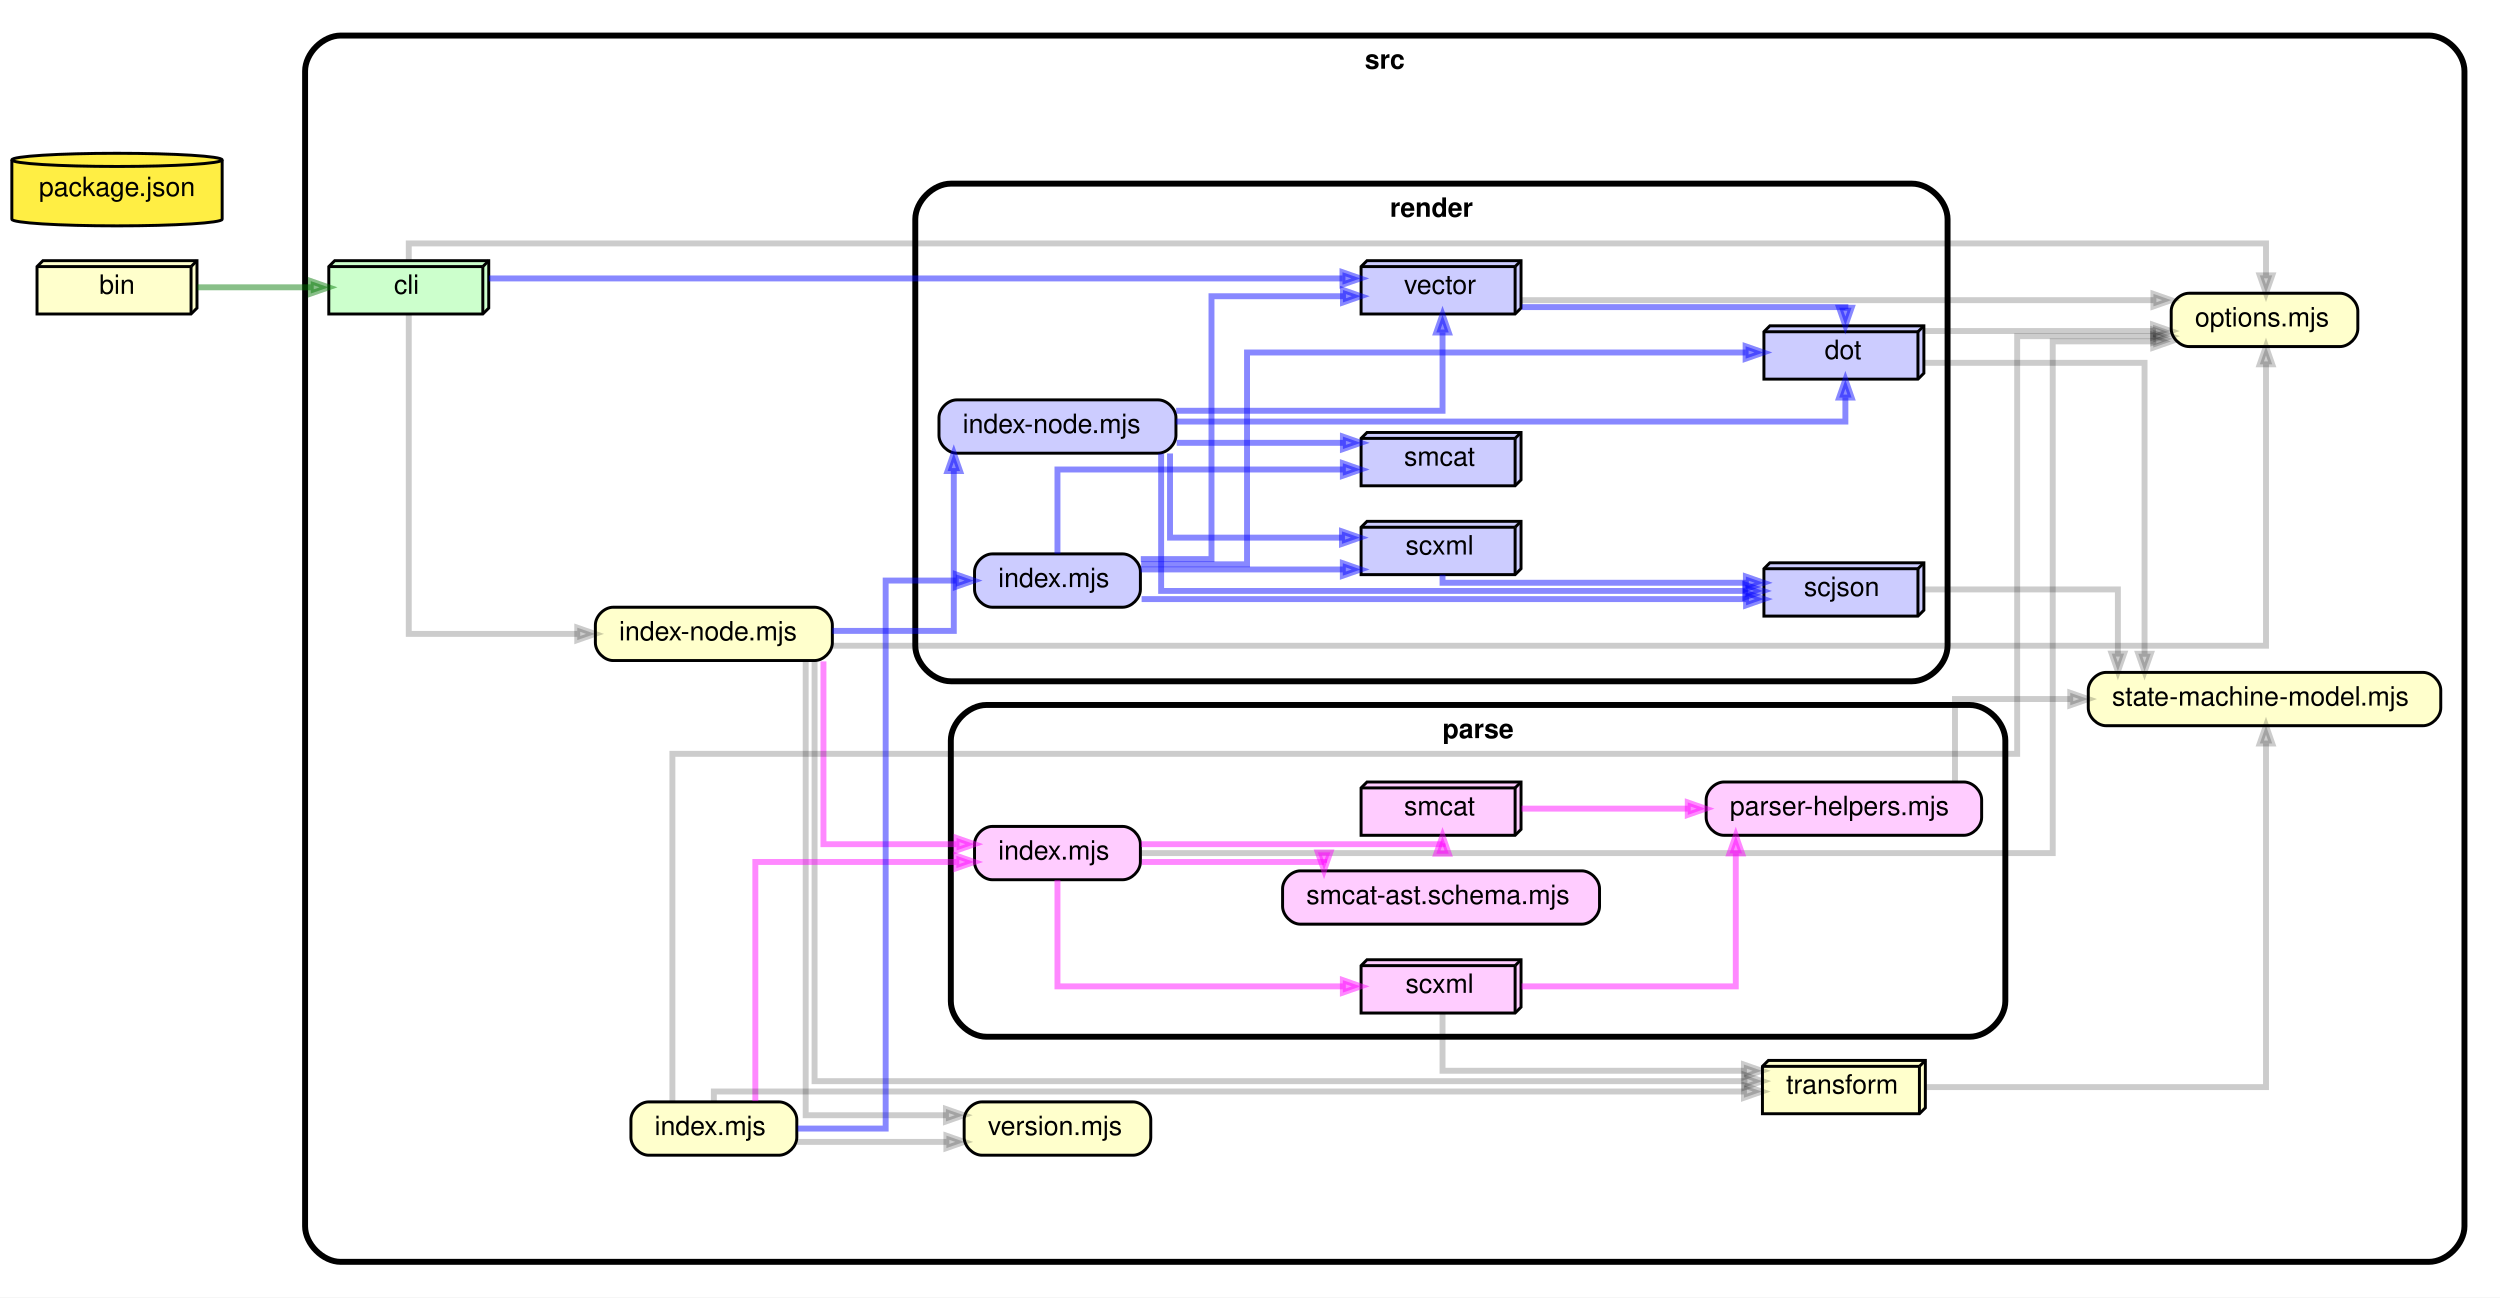
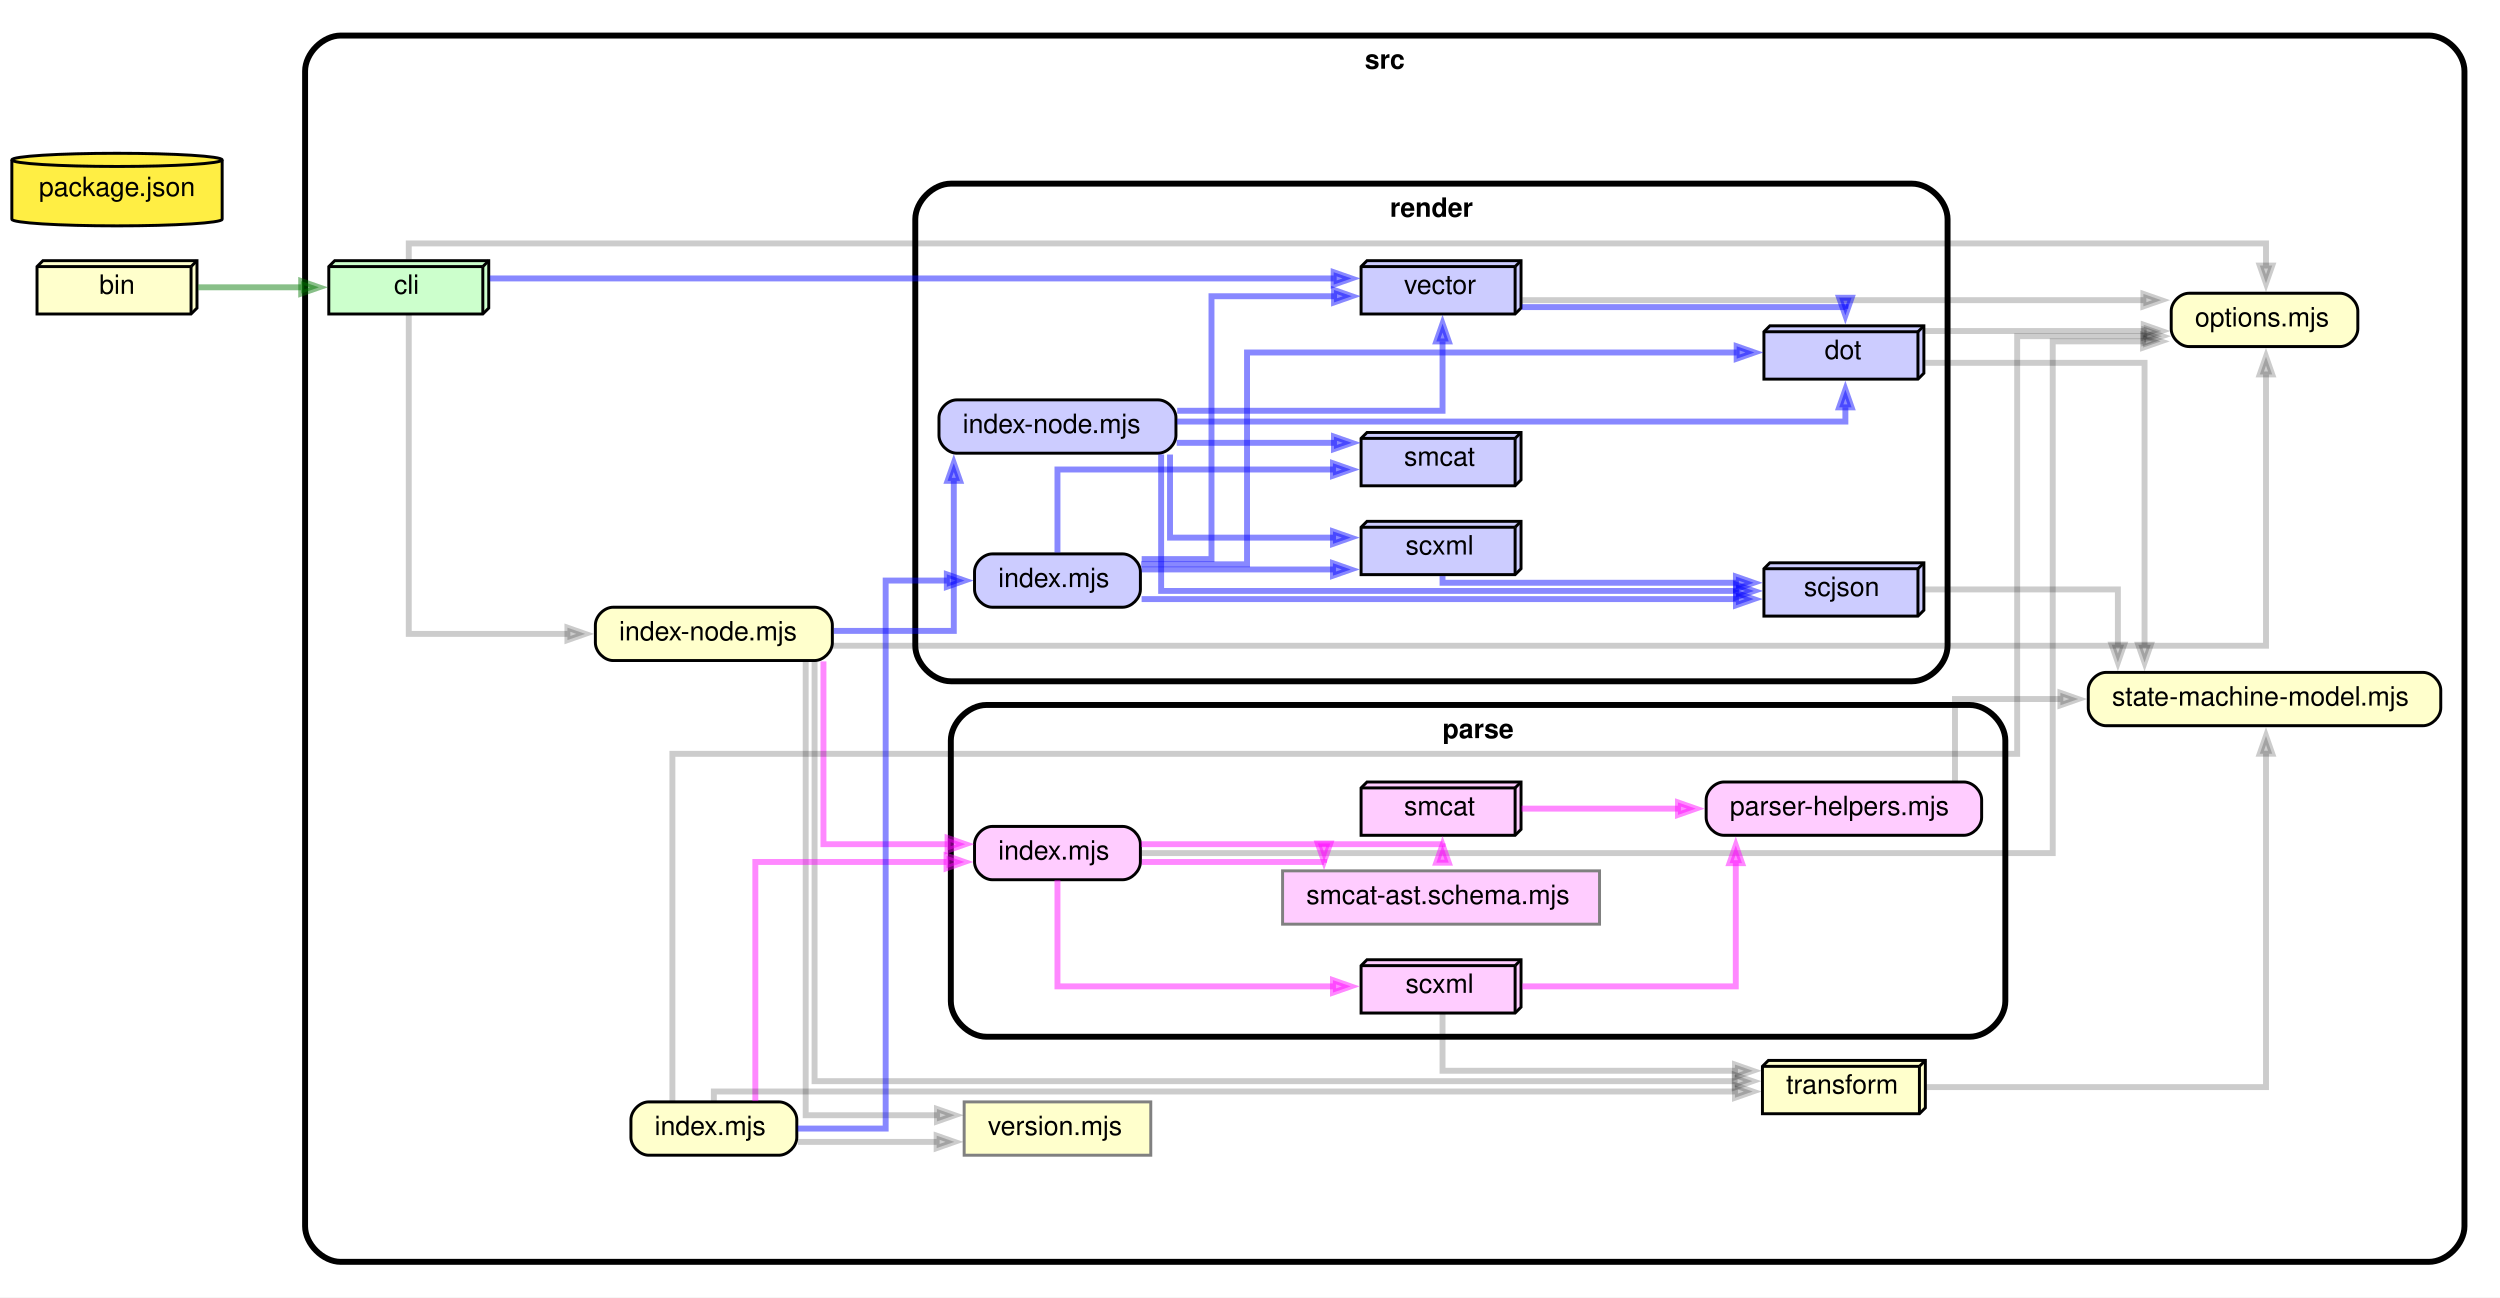
<svg xmlns="http://www.w3.org/2000/svg" xmlns:xlink="http://www.w3.org/1999/xlink" width="844pt" height="438pt" viewBox="0.00 0.00 844.00 438.00">
  <g id="graph0" class="graph" transform="scale(1 1) rotate(0) translate(4 434)">
    <polygon fill="white" stroke="none" points="-4,4 -4,-434 840,-434 840,4 -4,4" />
    <g id="clust1" class="cluster">
      <path fill="#ffffff" stroke="black" stroke-width="2" d="M111,-8C111,-8 816,-8 816,-8 822,-8 828,-14 828,-20 828,-20 828,-410 828,-410 828,-416 822,-422 816,-422 816,-422 111,-422 111,-422 105,-422 99,-416 99,-410 99,-410 99,-20 99,-20 99,-14 105,-8 111,-8" />
      <text text-anchor="middle" x="463.5" y="-410.8" font-family="Helvetica,sans-Serif" font-weight="bold" font-size="9.00">src</text>
    </g>
    <g id="clust2" class="cluster">
      <path fill="#ffffff" stroke="black" stroke-width="2" d="M329,-84C329,-84 661,-84 661,-84 667,-84 673,-90 673,-96 673,-96 673,-184 673,-184 673,-190 667,-196 661,-196 661,-196 329,-196 329,-196 323,-196 317,-190 317,-184 317,-184 317,-96 317,-96 317,-90 323,-84 329,-84" />
      <text text-anchor="middle" x="495" y="-184.8" font-family="Helvetica,sans-Serif" font-weight="bold" font-size="9.00">parse</text>
    </g>
    <g id="clust3" class="cluster">
      <path fill="#ffffff" stroke="black" stroke-width="2" d="M317,-204C317,-204 641.5,-204 641.5,-204 647.5,-204 653.5,-210 653.5,-216 653.5,-216 653.5,-360 653.5,-360 653.5,-366 647.5,-372 641.5,-372 641.5,-372 317,-372 317,-372 311,-372 305,-366 305,-360 305,-360 305,-216 305,-216 305,-210 311,-204 317,-204" />
      <text text-anchor="middle" x="479.25" y="-360.8" font-family="Helvetica,sans-Serif" font-weight="bold" font-size="9.00">render</text>
    </g>
    <g id="node1" class="node">
      <g id="a_node1">
        <a xlink:href="https://github.com/sverweij/state-machine-cat/blob/develop/bin" xlink:title="bin">
          <polygon fill="#ffffcc" stroke="black" points="62.5,-346 10.5,-346 8.5,-344 8.5,-328 60.5,-328 62.5,-330 62.5,-346" />
          <polyline fill="none" stroke="black" points="60.5,-344 8.5,-344" />
          <polyline fill="none" stroke="black" points="60.5,-344 60.5,-328" />
          <polyline fill="none" stroke="black" points="60.5,-344 62.5,-346" />
          <text text-anchor="middle" x="35.5" y="-334.8" font-family="Helvetica,sans-Serif" font-size="9.00">bin</text>
        </a>
      </g>
    </g>
    <g id="node2" class="node">
      <g id="a_node2">
        <a xlink:href="https://github.com/sverweij/state-machine-cat/blob/develop/src/cli" xlink:title="cli">
          <polygon fill="#ccffcc" stroke="black" points="161,-346 109,-346 107,-344 107,-328 159,-328 161,-330 161,-346" />
          <polyline fill="none" stroke="black" points="159,-344 107,-344" />
          <polyline fill="none" stroke="black" points="159,-344 159,-328" />
          <polyline fill="none" stroke="black" points="159,-344 161,-346" />
          <text text-anchor="start" x="129" y="-334.8" font-family="Helvetica,sans-Serif" font-size="9.00">cli</text>
        </a>
      </g>
    </g>
    <g id="edge1" class="edge">
-       <path fill="none" stroke="#007700" stroke-width="2" stroke-opacity="0.467" d="M62.68,-337C62.68,-337 100.91,-337 100.91,-337" />
-       <polygon fill="#007700" fill-opacity="0.467" stroke="#007700" stroke-width="2" stroke-opacity="0.467" points="100.91,-339.1 106.91,-337 100.91,-334.9 100.91,-339.1" />
+       <path fill="none" stroke="#007700" stroke-width="2" stroke-opacity="0.467" d="M62.94,-337C62.94,-337 97.68,-337 97.68,-337" />
+       <polygon fill="#007700" fill-opacity="0.467" stroke="#007700" stroke-width="2" stroke-opacity="0.467" points="97.68,-339.1 103.68,-337 97.68,-334.9 97.68,-339.1" />
    </g>
    <g id="node4" class="node">
      <g id="a_node4">
        <a xlink:href="https://github.com/sverweij/state-machine-cat/blob/develop/src/index-node.mjs" xlink:title="index-node.mjs">
          <path fill="#ffffcc" stroke="black" d="M271,-229C271,-229 203,-229 203,-229 200,-229 197,-226 197,-223 197,-223 197,-217 197,-217 197,-214 200,-211 203,-211 203,-211 271,-211 271,-211 274,-211 277,-214 277,-217 277,-217 277,-223 277,-223 277,-226 274,-229 271,-229" />
          <text text-anchor="start" x="205" y="-217.8" font-family="Helvetica,sans-Serif" font-size="9.00">index-node.mjs</text>
        </a>
      </g>
    </g>
    <g id="edge2" class="edge">
-       <path fill="none" stroke="#000000" stroke-width="2" stroke-opacity="0.2" d="M134,-327.82C134,-300.24 134,-220 134,-220 134,-220 190.88,-220 190.88,-220" />
-       <polygon fill="#000000" fill-opacity="0.2" stroke="#000000" stroke-width="2" stroke-opacity="0.2" points="190.88,-222.1 196.88,-220 190.88,-217.9 190.88,-222.1" />
+       <path fill="none" stroke="#000000" stroke-width="2" stroke-opacity="0.2" d="M134,-327.82C134,-300.24 134,-220 134,-220 134,-220 187.56,-220 187.56,-220" />
+       <polygon fill="#000000" fill-opacity="0.2" stroke="#000000" stroke-width="2" stroke-opacity="0.2" points="187.56,-222.1 193.56,-220 187.56,-217.9 187.56,-222.1" />
    </g>
    <g id="node5" class="node">
      <g id="a_node5">
        <a xlink:href="https://github.com/sverweij/state-machine-cat/blob/develop/src/render/vector" xlink:title="vector">
          <polygon fill="#ccccff" stroke="black" points="509.5,-346 457.5,-346 455.5,-344 455.5,-328 507.5,-328 509.5,-330 509.5,-346" />
          <polyline fill="none" stroke="black" points="507.5,-344 455.5,-344" />
          <polyline fill="none" stroke="black" points="507.5,-344 507.5,-328" />
          <polyline fill="none" stroke="black" points="507.5,-344 509.5,-346" />
          <text text-anchor="start" x="470" y="-334.8" font-family="Helvetica,sans-Serif" font-size="9.00">vector</text>
        </a>
      </g>
    </g>
    <g id="edge3" class="edge">
-       <path fill="none" stroke="#0000ff" stroke-width="2" stroke-opacity="0.467" d="M161.06,-340C161.06,-340 449.22,-340 449.22,-340" />
-       <polygon fill="#0000ff" fill-opacity="0.467" stroke="#0000ff" stroke-width="2" stroke-opacity="0.467" points="449.22,-342.1 455.22,-340 449.22,-337.9 449.22,-342.1" />
+       <path fill="none" stroke="#0000ff" stroke-width="2" stroke-opacity="0.467" d="M161.35,-340C161.35,-340 446.25,-340 446.25,-340" />
+       <polygon fill="#0000ff" fill-opacity="0.467" stroke="#0000ff" stroke-width="2" stroke-opacity="0.467" points="446.25,-342.1 452.25,-340 446.25,-337.9 446.25,-342.1" />
    </g>
    <g id="node6" class="node">
      <g id="a_node6">
        <a xlink:href="https://github.com/sverweij/state-machine-cat/blob/develop/src/options.mjs" xlink:title="options.mjs">
          <path fill="#ffffcc" stroke="black" d="M786,-335C786,-335 735,-335 735,-335 732,-335 729,-332 729,-329 729,-329 729,-323 729,-323 729,-320 732,-317 735,-317 735,-317 786,-317 786,-317 789,-317 792,-320 792,-323 792,-323 792,-329 792,-329 792,-332 789,-335 786,-335" />
          <text text-anchor="start" x="737" y="-323.8" font-family="Helvetica,sans-Serif" font-size="9.00">options.mjs</text>
        </a>
      </g>
    </g>
    <g id="edge4" class="edge">
-       <path fill="none" stroke="#000000" stroke-width="2" stroke-opacity="0.2" d="M134,-346.13C134,-349.18 134,-351.81 134,-351.81 134,-351.81 761,-351.81 761,-351.81 761,-351.81 761,-341.03 761,-341.03" />
-       <polygon fill="#000000" fill-opacity="0.2" stroke="#000000" stroke-width="2" stroke-opacity="0.2" points="763.1,-341.03 761,-335.03 758.9,-341.03 763.1,-341.03" />
+       <path fill="none" stroke="#000000" stroke-width="2" stroke-opacity="0.2" d="M134,-346.46C134,-349.37 134,-351.81 134,-351.81 134,-351.81 761,-351.81 761,-351.81 761,-351.81 761,-344.35 761,-344.35" />
+       <polygon fill="#000000" fill-opacity="0.2" stroke="#000000" stroke-width="2" stroke-opacity="0.2" points="763.1,-344.35 761,-338.35 758.9,-344.35 763.1,-344.35" />
    </g>
    <g id="node3" class="node">
      <g id="a_node3">
        <a xlink:href="https://github.com/sverweij/state-machine-cat/blob/develop/package.json" xlink:title="package.json">
          <path fill="#ffee44" stroke="black" d="M71,-380.02C71,-381.25 55.09,-382.25 35.5,-382.25 15.91,-382.25 0,-381.25 0,-380.02 0,-380.02 0,-359.98 0,-359.98 0,-358.75 15.91,-357.75 35.5,-357.75 55.09,-357.75 71,-358.75 71,-359.98 71,-359.98 71,-380.02 71,-380.02" />
          <path fill="none" stroke="black" d="M71,-380.02C71,-378.79 55.09,-377.8 35.5,-377.8 15.91,-377.8 0,-378.79 0,-380.02" />
          <text text-anchor="middle" x="35.5" y="-367.8" font-family="Helvetica,sans-Serif" font-size="9.00">package.json</text>
        </a>
      </g>
    </g>
    <g id="edge5" class="edge">
-       <path fill="none" stroke="#000000" stroke-width="2" stroke-opacity="0.2" d="M277.25,-216C399.95,-216 761,-216 761,-216 761,-216 761,-311 761,-311" />
-       <polygon fill="#000000" fill-opacity="0.2" stroke="#000000" stroke-width="2" stroke-opacity="0.2" points="758.9,-311 761,-317 763.1,-311 758.9,-311" />
+       <path fill="none" stroke="#000000" stroke-width="2" stroke-opacity="0.2" d="M277.25,-216C399.95,-216 761,-216 761,-216 761,-216 761,-307.59 761,-307.59" />
+       <polygon fill="#000000" fill-opacity="0.2" stroke="#000000" stroke-width="2" stroke-opacity="0.2" points="758.9,-307.59 761,-313.59 763.1,-307.59 758.9,-307.59" />
    </g>
    <g id="node7" class="node">
      <g id="a_node7">
        <a xlink:href="https://github.com/sverweij/state-machine-cat/blob/develop/src/parse/index.mjs" xlink:title="index.mjs">
          <path fill="#ffccff" stroke="black" d="M375,-155C375,-155 331,-155 331,-155 328,-155 325,-152 325,-149 325,-149 325,-143 325,-143 325,-140 328,-137 331,-137 331,-137 375,-137 375,-137 378,-137 381,-140 381,-143 381,-143 381,-149 381,-149 381,-152 378,-155 375,-155" />
          <text text-anchor="start" x="333" y="-143.8" font-family="Helvetica,sans-Serif" font-size="9.00">index.mjs</text>
        </a>
      </g>
    </g>
    <g id="edge6" class="edge">
-       <path fill="none" stroke="#ff00ff" stroke-width="2" stroke-opacity="0.467" d="M274,-210.72C274,-191.47 274,-149 274,-149 274,-149 318.93,-149 318.93,-149" />
-       <polygon fill="#ff00ff" fill-opacity="0.467" stroke="#ff00ff" stroke-width="2" stroke-opacity="0.467" points="318.93,-151.1 324.93,-149 318.93,-146.9 318.93,-151.1" />
+       <path fill="none" stroke="#ff00ff" stroke-width="2" stroke-opacity="0.467" d="M274,-210.72C274,-191.47 274,-149 274,-149 274,-149 315.9,-149 315.9,-149" />
+       <polygon fill="#ff00ff" fill-opacity="0.467" stroke="#ff00ff" stroke-width="2" stroke-opacity="0.467" points="315.9,-151.1 321.9,-149 315.9,-146.9 315.9,-151.1" />
    </g>
    <g id="node8" class="node">
      <g id="a_node8">
        <a xlink:href="https://github.com/sverweij/state-machine-cat/blob/develop/src/render/index-node.mjs" xlink:title="index-node.mjs">
          <path fill="#ccccff" stroke="black" d="M387,-299C387,-299 319,-299 319,-299 316,-299 313,-296 313,-293 313,-293 313,-287 313,-287 313,-284 316,-281 319,-281 319,-281 387,-281 387,-281 390,-281 393,-284 393,-287 393,-287 393,-293 393,-293 393,-296 390,-299 387,-299" />
          <text text-anchor="start" x="321" y="-287.8" font-family="Helvetica,sans-Serif" font-size="9.00">index-node.mjs</text>
        </a>
      </g>
    </g>
    <g id="edge7" class="edge">
-       <path fill="none" stroke="#0000ff" stroke-width="2" stroke-opacity="0.467" d="M277.03,-221C297.43,-221 318,-221 318,-221 318,-221 318,-274.98 318,-274.98" />
-       <polygon fill="#0000ff" fill-opacity="0.467" stroke="#0000ff" stroke-width="2" stroke-opacity="0.467" points="315.9,-274.98 318,-280.98 320.1,-274.98 315.9,-274.98" />
+       <path fill="none" stroke="#0000ff" stroke-width="2" stroke-opacity="0.467" d="M277.5,-221C297.75,-221 318,-221 318,-221 318,-221 318,-271.67 318,-271.67" />
+       <polygon fill="#0000ff" fill-opacity="0.467" stroke="#0000ff" stroke-width="2" stroke-opacity="0.467" points="315.9,-271.67 318,-277.67 320.1,-271.67 315.9,-271.67" />
    </g>
    <g id="node9" class="node">
      <g id="a_node9">
        <a xlink:href="https://github.com/sverweij/state-machine-cat/blob/develop/src/transform" xlink:title="transform">
          <polygon fill="#ffffcc" stroke="black" points="646,-76 593,-76 591,-74 591,-58 644,-58 646,-60 646,-76" />
          <polyline fill="none" stroke="black" points="644,-74 591,-74" />
          <polyline fill="none" stroke="black" points="644,-74 644,-58" />
          <polyline fill="none" stroke="black" points="644,-74 646,-76" />
          <text text-anchor="start" x="599" y="-64.8" font-family="Helvetica,sans-Serif" font-size="9.00">transform</text>
        </a>
      </g>
    </g>
    <g id="edge8" class="edge">
-       <path fill="none" stroke="#000000" stroke-width="2" stroke-opacity="0.2" d="M271,-210.55C271,-177.5 271,-69 271,-69 271,-69 584.94,-69 584.94,-69" />
-       <polygon fill="#000000" fill-opacity="0.2" stroke="#000000" stroke-width="2" stroke-opacity="0.2" points="584.94,-71.1 590.94,-69 584.94,-66.9 584.94,-71.1" />
+       <path fill="none" stroke="#000000" stroke-width="2" stroke-opacity="0.2" d="M271,-210.55C271,-177.5 271,-69 271,-69 271,-69 581.62,-69 581.62,-69" />
+       <polygon fill="#000000" fill-opacity="0.2" stroke="#000000" stroke-width="2" stroke-opacity="0.2" points="581.62,-71.1 587.62,-69 581.62,-66.9 581.62,-71.1" />
    </g>
    <g id="node10" class="node">
      <g id="a_node10">
        <a xlink:href="https://github.com/sverweij/state-machine-cat/blob/develop/src/version.mjs" xlink:title="version.mjs">
-           <path fill="#ffffcc" stroke="black" d="M378.5,-62C378.5,-62 327.5,-62 327.5,-62 324.5,-62 321.5,-59 321.5,-56 321.5,-56 321.5,-50 321.5,-50 321.5,-47 324.5,-44 327.5,-44 327.5,-44 378.5,-44 378.5,-44 381.5,-44 384.5,-47 384.5,-50 384.5,-50 384.5,-56 384.5,-56 384.5,-59 381.5,-62 378.5,-62" />
+           <polygon fill="#ffffcc" stroke="gray" points="384.5,-62 321.5,-62 321.5,-44 384.5,-44 384.5,-62" />
          <text text-anchor="start" x="329.5" y="-50.8" font-family="Helvetica,sans-Serif" font-size="9.00">version.mjs</text>
        </a>
      </g>
    </g>
    <g id="edge9" class="edge">
-       <path fill="none" stroke="#000000" stroke-width="2" stroke-opacity="0.2" d="M268,-210.8C268,-176.42 268,-57.5 268,-57.5 268,-57.5 315.35,-57.5 315.35,-57.5" />
-       <polygon fill="#000000" fill-opacity="0.2" stroke="#000000" stroke-width="2" stroke-opacity="0.2" points="315.35,-59.6 321.35,-57.5 315.35,-55.4 315.35,-59.6" />
+       <path fill="none" stroke="#000000" stroke-width="2" stroke-opacity="0.2" d="M268,-210.8C268,-176.42 268,-57.5 268,-57.5 268,-57.5 312.32,-57.5 312.32,-57.5" />
+       <polygon fill="#000000" fill-opacity="0.2" stroke="#000000" stroke-width="2" stroke-opacity="0.2" points="312.32,-59.6 318.32,-57.5 312.32,-55.4 312.32,-59.6" />
    </g>
    <g id="edge37" class="edge">
-       <path fill="none" stroke="#000000" stroke-width="2" stroke-opacity="0.2" d="M509.66,-332.67C509.66,-332.67 723,-332.67 723,-332.67" />
-       <polygon fill="#000000" fill-opacity="0.2" stroke="#000000" stroke-width="2" stroke-opacity="0.2" points="723,-334.77 729,-332.67 723,-330.57 723,-334.77" />
+       <path fill="none" stroke="#000000" stroke-width="2" stroke-opacity="0.2" d="M509.92,-332.67C509.92,-332.67 719.61,-332.67 719.61,-332.67" />
+       <polygon fill="#000000" fill-opacity="0.2" stroke="#000000" stroke-width="2" stroke-opacity="0.2" points="719.61,-334.77 725.61,-332.67 719.6,-330.57 719.61,-334.77" />
    </g>
    <g id="node18" class="node">
      <g id="a_node18">
        <a xlink:href="https://github.com/sverweij/state-machine-cat/blob/develop/src/render/dot" xlink:title="dot">
          <polygon fill="#ccccff" stroke="black" points="645.5,-324 593.5,-324 591.5,-322 591.5,-306 643.5,-306 645.5,-308 645.5,-324" />
          <polyline fill="none" stroke="black" points="643.5,-322 591.5,-322" />
          <polyline fill="none" stroke="black" points="643.5,-322 643.5,-306" />
          <polyline fill="none" stroke="black" points="643.5,-322 645.5,-324" />
          <text text-anchor="start" x="612" y="-312.8" font-family="Helvetica,sans-Serif" font-size="9.00">dot</text>
        </a>
      </g>
    </g>
    <g id="edge38" class="edge">
-       <path fill="none" stroke="#0000ff" stroke-width="2" stroke-opacity="0.467" d="M509.79,-330.33C549.63,-330.33 619,-330.33 619,-330.33 619,-330.33 619,-329.71 619,-329.71" />
-       <polygon fill="#0000ff" fill-opacity="0.467" stroke="#0000ff" stroke-width="2" stroke-opacity="0.467" points="621.1,-330.1 619,-324.1 616.9,-330.1 621.1,-330.1" />
+       <path fill="none" stroke="#0000ff" stroke-width="2" stroke-opacity="0.467" d="M509.79,-330.33C549.63,-330.33 619,-330.33 619,-330.33 619,-330.33 619,-329.74 619,-329.74" />
+       <polygon fill="#0000ff" fill-opacity="0.467" stroke="#0000ff" stroke-width="2" stroke-opacity="0.467" points="621.1,-333.48 619,-327.48 616.9,-333.48 621.1,-333.48" />
    </g>
    <g id="edge15" class="edge">
-       <path fill="none" stroke="#000000" stroke-width="2" stroke-opacity="0.2" d="M381.07,-146C461.82,-146 689,-146 689,-146 689,-146 689,-318.75 689,-318.75 689,-318.75 722.93,-318.75 722.93,-318.75" />
-       <polygon fill="#000000" fill-opacity="0.2" stroke="#000000" stroke-width="2" stroke-opacity="0.2" points="722.93,-320.85 728.93,-318.75 722.93,-316.65 722.93,-320.85" />
+       <path fill="none" stroke="#000000" stroke-width="2" stroke-opacity="0.2" d="M381.36,-146C462.36,-146 689,-146 689,-146 689,-146 689,-318.75 689,-318.75 689,-318.75 719.49,-318.75 719.49,-318.75" />
+       <polygon fill="#000000" fill-opacity="0.2" stroke="#000000" stroke-width="2" stroke-opacity="0.2" points="719.49,-320.85 725.49,-318.75 719.49,-316.65 719.49,-320.85" />
    </g>
    <g id="node13" class="node">
      <g id="a_node13">
        <a xlink:href="https://github.com/sverweij/state-machine-cat/blob/develop/src/parse/scxml" xlink:title="scxml">
          <polygon fill="#ffccff" stroke="black" points="509.5,-110 457.5,-110 455.5,-108 455.5,-92 507.5,-92 509.5,-94 509.5,-110" />
          <polyline fill="none" stroke="black" points="507.5,-108 455.5,-108" />
          <polyline fill="none" stroke="black" points="507.5,-108 507.5,-92" />
          <polyline fill="none" stroke="black" points="507.5,-108 509.5,-110" />
          <text text-anchor="start" x="470.5" y="-98.8" font-family="Helvetica,sans-Serif" font-size="9.00">scxml</text>
        </a>
      </g>
    </g>
    <g id="edge16" class="edge">
-       <path fill="none" stroke="#ff00ff" stroke-width="2" stroke-opacity="0.467" d="M353,-136.89C353,-123.74 353,-101 353,-101 353,-101 449.35,-101 449.35,-101" />
-       <polygon fill="#ff00ff" fill-opacity="0.467" stroke="#ff00ff" stroke-width="2" stroke-opacity="0.467" points="449.35,-103.1 455.35,-101 449.35,-98.9 449.35,-103.1" />
+       <path fill="none" stroke="#ff00ff" stroke-width="2" stroke-opacity="0.467" d="M353,-136.89C353,-123.74 353,-101 353,-101 353,-101 446.01,-101 446.01,-101" />
+       <polygon fill="#ff00ff" fill-opacity="0.467" stroke="#ff00ff" stroke-width="2" stroke-opacity="0.467" points="446.01,-103.1 452.01,-101 446.01,-98.9 446.01,-103.1" />
    </g>
    <g id="node14" class="node">
      <g id="a_node14">
        <a xlink:href="https://github.com/sverweij/state-machine-cat/blob/develop/src/parse/smcat-ast.schema.mjs" xlink:title="smcat-ast.schema.mjs">
-           <path fill="#ffccff" stroke="black" d="M530,-140C530,-140 435,-140 435,-140 432,-140 429,-137 429,-134 429,-134 429,-128 429,-128 429,-125 432,-122 435,-122 435,-122 530,-122 530,-122 533,-122 536,-125 536,-128 536,-128 536,-134 536,-134 536,-137 533,-140 530,-140" />
+           <polygon fill="#ffccff" stroke="gray" points="536,-140 429,-140 429,-122 536,-122 536,-140" />
          <text text-anchor="start" x="437" y="-128.8" font-family="Helvetica,sans-Serif" font-size="9.00">smcat-ast.schema.mjs</text>
        </a>
      </g>
    </g>
    <g id="edge17" class="edge">
      <path fill="none" stroke="#ff00ff" stroke-width="2" stroke-opacity="0.467" d="M381.48,-143C407.84,-143 443,-143 443,-143 443,-143 443,-142.72 443,-142.72" />
-       <polygon fill="#ff00ff" fill-opacity="0.467" stroke="#ff00ff" stroke-width="2" stroke-opacity="0.467" points="445.1,-146.22 443,-140.22 440.9,-146.22 445.1,-146.22" />
+       <polygon fill="#ff00ff" fill-opacity="0.467" stroke="#ff00ff" stroke-width="2" stroke-opacity="0.467" points="445.1,-149.24 443,-143.24 440.9,-149.24 445.1,-149.24" />
    </g>
    <g id="node15" class="node">
      <g id="a_node15">
        <a xlink:href="https://github.com/sverweij/state-machine-cat/blob/develop/src/parse/smcat" xlink:title="smcat">
          <polygon fill="#ffccff" stroke="black" points="509.5,-170 457.5,-170 455.5,-168 455.5,-152 507.5,-152 509.5,-154 509.5,-170" />
          <polyline fill="none" stroke="black" points="507.5,-168 455.5,-168" />
          <polyline fill="none" stroke="black" points="507.5,-168 507.5,-152" />
          <polyline fill="none" stroke="black" points="507.5,-168 509.5,-170" />
          <text text-anchor="start" x="470" y="-158.8" font-family="Helvetica,sans-Serif" font-size="9.00">smcat</text>
        </a>
      </g>
    </g>
    <g id="edge18" class="edge">
      <path fill="none" stroke="#ff00ff" stroke-width="2" stroke-opacity="0.467" d="M381.21,-149C419.44,-149 483,-149 483,-149 483,-149 483,-149.28 483,-149.28" />
-       <polygon fill="#ff00ff" fill-opacity="0.467" stroke="#ff00ff" stroke-width="2" stroke-opacity="0.467" points="480.9,-145.78 483,-151.78 485.1,-145.78 480.9,-145.78" />
+       <polygon fill="#ff00ff" fill-opacity="0.467" stroke="#ff00ff" stroke-width="2" stroke-opacity="0.467" points="480.9,-142.76 483,-148.76 485.1,-142.76 480.9,-142.76" />
    </g>
    <g id="edge29" class="edge">
-       <path fill="none" stroke="#0000ff" stroke-width="2" stroke-opacity="0.467" d="M393.07,-295.33C431.26,-295.33 483,-295.33 483,-295.33 483,-295.33 483,-321.75 483,-321.75" />
-       <polygon fill="#0000ff" fill-opacity="0.467" stroke="#0000ff" stroke-width="2" stroke-opacity="0.467" points="480.9,-321.75 483,-327.75 485.1,-321.75 480.9,-321.75" />
+       <path fill="none" stroke="#0000ff" stroke-width="2" stroke-opacity="0.467" d="M393.42,-295.33C431.58,-295.33 483,-295.33 483,-295.33 483,-295.33 483,-318.73 483,-318.73" />
+       <polygon fill="#0000ff" fill-opacity="0.467" stroke="#0000ff" stroke-width="2" stroke-opacity="0.467" points="480.9,-318.73 483,-324.73 485.1,-318.73 480.9,-318.73" />
    </g>
    <g id="edge25" class="edge">
-       <path fill="none" stroke="#0000ff" stroke-width="2" stroke-opacity="0.467" d="M393.11,-291.67C467.42,-291.67 619,-291.67 619,-291.67 619,-291.67 619,-299.78 619,-299.78" />
-       <polygon fill="#0000ff" fill-opacity="0.467" stroke="#0000ff" stroke-width="2" stroke-opacity="0.467" points="616.9,-299.78 619,-305.78 621.1,-299.78 616.9,-299.78" />
+       <path fill="none" stroke="#0000ff" stroke-width="2" stroke-opacity="0.467" d="M393.4,-291.67C467.81,-291.67 619,-291.67 619,-291.67 619,-291.67 619,-296.48 619,-296.48" />
+       <polygon fill="#0000ff" fill-opacity="0.467" stroke="#0000ff" stroke-width="2" stroke-opacity="0.467" points="616.9,-296.48 619,-302.48 621.1,-296.48 616.9,-296.48" />
    </g>
    <g id="node19" class="node">
      <g id="a_node19">
        <a xlink:href="https://github.com/sverweij/state-machine-cat/blob/develop/src/render/scjson" xlink:title="scjson">
          <polygon fill="#ccccff" stroke="black" points="645.5,-244 593.5,-244 591.5,-242 591.5,-226 643.5,-226 645.5,-228 645.5,-244" />
          <polyline fill="none" stroke="black" points="643.5,-242 591.5,-242" />
          <polyline fill="none" stroke="black" points="643.5,-242 643.5,-226" />
          <polyline fill="none" stroke="black" points="643.5,-242 645.5,-244" />
          <text text-anchor="start" x="605" y="-232.8" font-family="Helvetica,sans-Serif" font-size="9.00">scjson</text>
        </a>
      </g>
    </g>
    <g id="edge26" class="edge">
-       <path fill="none" stroke="#0000ff" stroke-width="2" stroke-opacity="0.467" d="M388,-280.84C388,-265.07 388,-234.5 388,-234.5 388,-234.5 585.15,-234.5 585.15,-234.5" />
-       <polygon fill="#0000ff" fill-opacity="0.467" stroke="#0000ff" stroke-width="2" stroke-opacity="0.467" points="585.15,-236.6 591.15,-234.5 585.15,-232.4 585.15,-236.6" />
+       <path fill="none" stroke="#0000ff" stroke-width="2" stroke-opacity="0.467" d="M388,-280.59C388,-264.75 388,-234.5 388,-234.5 388,-234.5 582.13,-234.5 582.13,-234.5" />
+       <polygon fill="#0000ff" fill-opacity="0.467" stroke="#0000ff" stroke-width="2" stroke-opacity="0.467" points="582.13,-236.6 588.13,-234.5 582.13,-232.4 582.13,-236.6" />
    </g>
    <g id="node20" class="node">
      <g id="a_node20">
        <a xlink:href="https://github.com/sverweij/state-machine-cat/blob/develop/src/render/scxml" xlink:title="scxml">
          <polygon fill="#ccccff" stroke="black" points="509.5,-258 457.5,-258 455.5,-256 455.5,-240 507.5,-240 509.5,-242 509.5,-258" />
          <polyline fill="none" stroke="black" points="507.5,-256 455.5,-256" />
          <polyline fill="none" stroke="black" points="507.5,-256 507.5,-240" />
          <polyline fill="none" stroke="black" points="507.5,-256 509.5,-258" />
          <text text-anchor="start" x="470.5" y="-246.8" font-family="Helvetica,sans-Serif" font-size="9.00">scxml</text>
        </a>
      </g>
    </g>
    <g id="edge27" class="edge">
-       <path fill="none" stroke="#0000ff" stroke-width="2" stroke-opacity="0.467" d="M391,-280.92C391,-269.82 391,-252.5 391,-252.5 391,-252.5 449.05,-252.5 449.05,-252.5" />
-       <polygon fill="#0000ff" fill-opacity="0.467" stroke="#0000ff" stroke-width="2" stroke-opacity="0.467" points="449.05,-254.6 455.05,-252.5 449.05,-250.4 449.05,-254.6" />
+       <path fill="none" stroke="#0000ff" stroke-width="2" stroke-opacity="0.467" d="M391,-280.54C391,-269.43 391,-252.5 391,-252.5 391,-252.5 446.02,-252.5 446.02,-252.5" />
+       <polygon fill="#0000ff" fill-opacity="0.467" stroke="#0000ff" stroke-width="2" stroke-opacity="0.467" points="446.02,-254.6 452.02,-252.5 446.02,-250.4 446.02,-254.6" />
    </g>
    <g id="node21" class="node">
      <g id="a_node21">
        <a xlink:href="https://github.com/sverweij/state-machine-cat/blob/develop/src/render/smcat" xlink:title="smcat">
          <polygon fill="#ccccff" stroke="black" points="509.5,-288 457.5,-288 455.5,-286 455.5,-270 507.5,-270 509.5,-272 509.5,-288" />
          <polyline fill="none" stroke="black" points="507.5,-286 455.5,-286" />
          <polyline fill="none" stroke="black" points="507.5,-286 507.5,-270" />
          <polyline fill="none" stroke="black" points="507.5,-286 509.5,-288" />
          <text text-anchor="start" x="470" y="-276.8" font-family="Helvetica,sans-Serif" font-size="9.00">smcat</text>
        </a>
      </g>
    </g>
    <g id="edge28" class="edge">
-       <path fill="none" stroke="#0000ff" stroke-width="2" stroke-opacity="0.467" d="M393.26,-284.5C393.26,-284.5 449.37,-284.5 449.37,-284.5" />
-       <polygon fill="#0000ff" fill-opacity="0.467" stroke="#0000ff" stroke-width="2" stroke-opacity="0.467" points="449.37,-286.6 455.37,-284.5 449.37,-282.4 449.37,-286.6" />
+       <path fill="none" stroke="#0000ff" stroke-width="2" stroke-opacity="0.467" d="M393.26,-284.5C393.26,-284.5 446.35,-284.5 446.35,-284.5" />
+       <polygon fill="#0000ff" fill-opacity="0.467" stroke="#0000ff" stroke-width="2" stroke-opacity="0.467" points="446.35,-286.6 452.35,-284.5 446.35,-282.4 446.35,-286.6" />
    </g>
    <g id="node17" class="node">
      <g id="a_node17">
        <a xlink:href="https://github.com/sverweij/state-machine-cat/blob/develop/src/state-machine-model.mjs" xlink:title="state-machine-model.mjs">
          <path fill="#ffffcc" stroke="black" d="M814,-207C814,-207 707,-207 707,-207 704,-207 701,-204 701,-201 701,-201 701,-195 701,-195 701,-192 704,-189 707,-189 707,-189 814,-189 814,-189 817,-189 820,-192 820,-195 820,-195 820,-201 820,-201 820,-204 817,-207 814,-207" />
          <text text-anchor="start" x="709" y="-195.8" font-family="Helvetica,sans-Serif" font-size="9.00">state-machine-model.mjs</text>
        </a>
      </g>
    </g>
    <g id="edge39" class="edge">
-       <path fill="none" stroke="#000000" stroke-width="2" stroke-opacity="0.2" d="M646.31,-67C687.78,-67 761,-67 761,-67 761,-67 761,-183 761,-183" />
-       <polygon fill="#000000" fill-opacity="0.2" stroke="#000000" stroke-width="2" stroke-opacity="0.2" points="758.9,-183 761,-189 763.1,-183 758.9,-183" />
+       <path fill="none" stroke="#000000" stroke-width="2" stroke-opacity="0.2" d="M646.31,-67C687.78,-67 761,-67 761,-67 761,-67 761,-179.55 761,-179.55" />
+       <polygon fill="#000000" fill-opacity="0.2" stroke="#000000" stroke-width="2" stroke-opacity="0.2" points="758.9,-179.55 761,-185.55 763.1,-179.55 758.9,-179.55" />
    </g>
    <g id="node11" class="node">
      <g id="a_node11">
        <a xlink:href="https://github.com/sverweij/state-machine-cat/blob/develop/src/index.mjs" xlink:title="index.mjs">
          <path fill="#ffffcc" stroke="black" d="M259,-62C259,-62 215,-62 215,-62 212,-62 209,-59 209,-56 209,-56 209,-50 209,-50 209,-47 212,-44 215,-44 215,-44 259,-44 259,-44 262,-44 265,-47 265,-50 265,-50 265,-56 265,-56 265,-59 262,-62 259,-62" />
          <text text-anchor="start" x="217" y="-50.8" font-family="Helvetica,sans-Serif" font-size="9.00">index.mjs</text>
        </a>
      </g>
    </g>
    <g id="edge10" class="edge">
-       <path fill="none" stroke="#000000" stroke-width="2" stroke-opacity="0.2" d="M223,-62.1C223,-91.1 223,-179.5 223,-179.5 223,-179.5 677,-179.5 677,-179.5 677,-179.5 677,-320.5 677,-320.5 677,-320.5 722.93,-320.5 722.93,-320.5" />
-       <polygon fill="#000000" fill-opacity="0.2" stroke="#000000" stroke-width="2" stroke-opacity="0.2" points="722.93,-322.6 728.93,-320.5 722.93,-318.4 722.93,-322.6" />
+       <path fill="none" stroke="#000000" stroke-width="2" stroke-opacity="0.2" d="M223,-62.1C223,-91.1 223,-179.5 223,-179.5 223,-179.5 677,-179.5 677,-179.5 677,-179.5 677,-320.5 677,-320.5 677,-320.5 719.91,-320.5 719.91,-320.5" />
+       <polygon fill="#000000" fill-opacity="0.2" stroke="#000000" stroke-width="2" stroke-opacity="0.2" points="719.91,-322.6 725.91,-320.5 719.91,-318.4 719.91,-322.6" />
    </g>
    <g id="edge11" class="edge">
-       <path fill="none" stroke="#ff00ff" stroke-width="2" stroke-opacity="0.467" d="M251,-62.29C251,-85.29 251,-143 251,-143 251,-143 318.86,-143 318.86,-143" />
-       <polygon fill="#ff00ff" fill-opacity="0.467" stroke="#ff00ff" stroke-width="2" stroke-opacity="0.467" points="318.86,-145.1 324.86,-143 318.86,-140.9 318.86,-145.1" />
+       <path fill="none" stroke="#ff00ff" stroke-width="2" stroke-opacity="0.467" d="M251,-62.29C251,-85.29 251,-143 251,-143 251,-143 315.56,-143 315.56,-143" />
+       <polygon fill="#ff00ff" fill-opacity="0.467" stroke="#ff00ff" stroke-width="2" stroke-opacity="0.467" points="315.56,-145.1 321.56,-143 315.56,-140.9 315.56,-145.1" />
    </g>
    <g id="edge13" class="edge">
-       <path fill="none" stroke="#000000" stroke-width="2" stroke-opacity="0.2" d="M237,-62.08C237,-64.02 237,-65.5 237,-65.5 237,-65.5 584.76,-65.5 584.76,-65.5" />
-       <polygon fill="#000000" fill-opacity="0.2" stroke="#000000" stroke-width="2" stroke-opacity="0.2" points="584.76,-67.6 590.76,-65.5 584.76,-63.4 584.76,-67.6" />
+       <path fill="none" stroke="#000000" stroke-width="2" stroke-opacity="0.2" d="M237,-62.35C237,-64.15 237,-65.5 237,-65.5 237,-65.5 581.73,-65.5 581.73,-65.5" />
+       <polygon fill="#000000" fill-opacity="0.2" stroke="#000000" stroke-width="2" stroke-opacity="0.2" points="581.73,-67.6 587.73,-65.5 581.73,-63.4 581.73,-67.6" />
    </g>
    <g id="edge14" class="edge">
-       <path fill="none" stroke="#000000" stroke-width="2" stroke-opacity="0.2" d="M265.08,-48.5C265.08,-48.5 315.5,-48.5 315.5,-48.5" />
-       <polygon fill="#000000" fill-opacity="0.2" stroke="#000000" stroke-width="2" stroke-opacity="0.2" points="315.5,-50.6 321.5,-48.5 315.5,-46.4 315.5,-50.6" />
+       <path fill="none" stroke="#000000" stroke-width="2" stroke-opacity="0.2" d="M265.38,-48.5C265.38,-48.5 312.21,-48.5 312.21,-48.5" />
+       <polygon fill="#000000" fill-opacity="0.2" stroke="#000000" stroke-width="2" stroke-opacity="0.2" points="312.21,-50.6 318.21,-48.5 312.21,-46.4 312.21,-50.6" />
    </g>
    <g id="node12" class="node">
      <g id="a_node12">
        <a xlink:href="https://github.com/sverweij/state-machine-cat/blob/develop/src/render/index.mjs" xlink:title="index.mjs">
          <path fill="#ccccff" stroke="black" d="M375,-247C375,-247 331,-247 331,-247 328,-247 325,-244 325,-241 325,-241 325,-235 325,-235 325,-232 328,-229 331,-229 331,-229 375,-229 375,-229 378,-229 381,-232 381,-235 381,-235 381,-241 381,-241 381,-244 378,-247 375,-247" />
          <text text-anchor="start" x="333" y="-235.8" font-family="Helvetica,sans-Serif" font-size="9.00">index.mjs</text>
        </a>
      </g>
    </g>
    <g id="edge12" class="edge">
-       <path fill="none" stroke="#0000ff" stroke-width="2" stroke-opacity="0.467" d="M265.32,-53C280.04,-53 295,-53 295,-53 295,-53 295,-238 295,-238 295,-238 318.68,-238 318.68,-238" />
-       <polygon fill="#0000ff" fill-opacity="0.467" stroke="#0000ff" stroke-width="2" stroke-opacity="0.467" points="318.68,-240.1 324.68,-238 318.68,-235.9 318.68,-240.1" />
+       <path fill="none" stroke="#0000ff" stroke-width="2" stroke-opacity="0.467" d="M265.32,-53C280.04,-53 295,-53 295,-53 295,-53 295,-238 295,-238 295,-238 315.65,-238 315.65,-238" />
+       <polygon fill="#0000ff" fill-opacity="0.467" stroke="#0000ff" stroke-width="2" stroke-opacity="0.467" points="315.65,-240.1 321.65,-238 315.65,-235.9 315.65,-240.1" />
    </g>
    <g id="edge34" class="edge">
-       <path fill="none" stroke="#0000ff" stroke-width="2" stroke-opacity="0.467" d="M381.13,-245.25C393.38,-245.25 405,-245.25 405,-245.25 405,-245.25 405,-334 405,-334 405,-334 449.39,-334 449.39,-334" />
-       <polygon fill="#0000ff" fill-opacity="0.467" stroke="#0000ff" stroke-width="2" stroke-opacity="0.467" points="449.39,-336.1 455.39,-334 449.39,-331.9 449.39,-336.1" />
+       <path fill="none" stroke="#0000ff" stroke-width="2" stroke-opacity="0.467" d="M381.43,-245.25C393.57,-245.25 405,-245.25 405,-245.25 405,-245.25 405,-334 405,-334 405,-334 446.37,-334 446.37,-334" />
+       <polygon fill="#0000ff" fill-opacity="0.467" stroke="#0000ff" stroke-width="2" stroke-opacity="0.467" points="446.37,-336.1 452.37,-334 446.37,-331.9 446.37,-336.1" />
    </g>
    <g id="edge30" class="edge">
-       <path fill="none" stroke="#0000ff" stroke-width="2" stroke-opacity="0.467" d="M381.26,-243.5C398.4,-243.5 417,-243.5 417,-243.5 417,-243.5 417,-315 417,-315 417,-315 585.32,-315 585.32,-315" />
-       <polygon fill="#0000ff" fill-opacity="0.467" stroke="#0000ff" stroke-width="2" stroke-opacity="0.467" points="585.32,-317.1 591.32,-315 585.32,-312.9 585.32,-317.1" />
+       <path fill="none" stroke="#0000ff" stroke-width="2" stroke-opacity="0.467" d="M381.26,-243.5C398.4,-243.5 417,-243.5 417,-243.5 417,-243.5 417,-315 417,-315 417,-315 582.3,-315 582.3,-315" />
+       <polygon fill="#0000ff" fill-opacity="0.467" stroke="#0000ff" stroke-width="2" stroke-opacity="0.467" points="582.3,-317.1 588.3,-315 582.3,-312.9 582.3,-317.1" />
    </g>
    <g id="edge31" class="edge">
-       <path fill="none" stroke="#0000ff" stroke-width="2" stroke-opacity="0.467" d="M381.41,-231.75C381.41,-231.75 585.48,-231.75 585.48,-231.75" />
-       <polygon fill="#0000ff" fill-opacity="0.467" stroke="#0000ff" stroke-width="2" stroke-opacity="0.467" points="585.48,-233.85 591.48,-231.75 585.48,-229.65 585.48,-233.85" />
+       <path fill="none" stroke="#0000ff" stroke-width="2" stroke-opacity="0.467" d="M381.41,-231.75C381.41,-231.75 582.06,-231.75 582.06,-231.75" />
+       <polygon fill="#0000ff" fill-opacity="0.467" stroke="#0000ff" stroke-width="2" stroke-opacity="0.467" points="582.06,-233.85 588.06,-231.75 582.06,-229.65 582.06,-233.85" />
    </g>
    <g id="edge32" class="edge">
-       <path fill="none" stroke="#0000ff" stroke-width="2" stroke-opacity="0.467" d="M381.1,-241.75C381.1,-241.75 449.34,-241.75 449.34,-241.75" />
-       <polygon fill="#0000ff" fill-opacity="0.467" stroke="#0000ff" stroke-width="2" stroke-opacity="0.467" points="449.34,-243.85 455.34,-241.75 449.34,-239.65 449.34,-243.85" />
+       <path fill="none" stroke="#0000ff" stroke-width="2" stroke-opacity="0.467" d="M381.42,-241.75C381.42,-241.75 446.01,-241.75 446.01,-241.75" />
+       <polygon fill="#0000ff" fill-opacity="0.467" stroke="#0000ff" stroke-width="2" stroke-opacity="0.467" points="446.01,-243.85 452.01,-241.75 446.01,-239.65 446.01,-243.85" />
    </g>
    <g id="edge33" class="edge">
-       <path fill="none" stroke="#0000ff" stroke-width="2" stroke-opacity="0.467" d="M353,-247.08C353,-258.18 353,-275.5 353,-275.5 353,-275.5 449.35,-275.5 449.35,-275.5" />
-       <polygon fill="#0000ff" fill-opacity="0.467" stroke="#0000ff" stroke-width="2" stroke-opacity="0.467" points="449.35,-277.6 455.35,-275.5 449.35,-273.4 449.35,-277.6" />
+       <path fill="none" stroke="#0000ff" stroke-width="2" stroke-opacity="0.467" d="M353,-247.46C353,-258.57 353,-275.5 353,-275.5 353,-275.5 446.01,-275.5 446.01,-275.5" />
+       <polygon fill="#0000ff" fill-opacity="0.467" stroke="#0000ff" stroke-width="2" stroke-opacity="0.467" points="446.01,-277.6 452.01,-275.5 446.01,-273.4 446.01,-277.6" />
    </g>
    <g id="edge20" class="edge">
-       <path fill="none" stroke="#000000" stroke-width="2" stroke-opacity="0.2" d="M483,-91.98C483,-83.63 483,-72.5 483,-72.5 483,-72.5 584.75,-72.5 584.75,-72.5" />
-       <polygon fill="#000000" fill-opacity="0.2" stroke="#000000" stroke-width="2" stroke-opacity="0.2" points="584.75,-74.6 590.75,-72.5 584.75,-70.4 584.75,-74.6" />
+       <path fill="none" stroke="#000000" stroke-width="2" stroke-opacity="0.2" d="M483,-91.67C483,-83.36 483,-72.5 483,-72.5 483,-72.5 581.73,-72.5 581.73,-72.5" />
+       <polygon fill="#000000" fill-opacity="0.2" stroke="#000000" stroke-width="2" stroke-opacity="0.2" points="581.73,-74.6 587.73,-72.5 581.73,-70.4 581.73,-74.6" />
    </g>
    <g id="node16" class="node">
      <g id="a_node16">
        <a xlink:href="https://github.com/sverweij/state-machine-cat/blob/develop/src/parse/parser-helpers.mjs" xlink:title="parser-helpers.mjs">
          <path fill="#ffccff" stroke="black" d="M659,-170C659,-170 578,-170 578,-170 575,-170 572,-167 572,-164 572,-164 572,-158 572,-158 572,-155 575,-152 578,-152 578,-152 659,-152 659,-152 662,-152 665,-155 665,-158 665,-158 665,-164 665,-164 665,-167 662,-170 659,-170" />
          <text text-anchor="start" x="580" y="-158.8" font-family="Helvetica,sans-Serif" font-size="9.00">parser-helpers.mjs</text>
        </a>
      </g>
    </g>
    <g id="edge21" class="edge">
-       <path fill="none" stroke="#ff00ff" stroke-width="2" stroke-opacity="0.467" d="M509.69,-101C539.15,-101 582,-101 582,-101 582,-101 582,-145.89 582,-145.89" />
-       <polygon fill="#ff00ff" fill-opacity="0.467" stroke="#ff00ff" stroke-width="2" stroke-opacity="0.467" points="579.9,-145.89 582,-151.89 584.1,-145.89 579.9,-145.89" />
+       <path fill="none" stroke="#ff00ff" stroke-width="2" stroke-opacity="0.467" d="M509.95,-101C539.4,-101 582,-101 582,-101 582,-101 582,-142.6 582,-142.6" />
+       <polygon fill="#ff00ff" fill-opacity="0.467" stroke="#ff00ff" stroke-width="2" stroke-opacity="0.467" points="579.9,-142.6 582,-148.6 584.1,-142.6 579.9,-142.6" />
    </g>
    <g id="edge22" class="edge">
-       <path fill="none" stroke="#ff00ff" stroke-width="2" stroke-opacity="0.467" d="M509.69,-161C509.69,-161 565.79,-161 565.79,-161" />
-       <polygon fill="#ff00ff" fill-opacity="0.467" stroke="#ff00ff" stroke-width="2" stroke-opacity="0.467" points="565.79,-163.1 571.79,-161 565.79,-158.9 565.79,-163.1" />
+       <path fill="none" stroke="#ff00ff" stroke-width="2" stroke-opacity="0.467" d="M509.69,-161C509.69,-161 562.49,-161 562.49,-161" />
+       <polygon fill="#ff00ff" fill-opacity="0.467" stroke="#ff00ff" stroke-width="2" stroke-opacity="0.467" points="562.49,-163.1 568.49,-161 562.49,-158.9 562.49,-163.1" />
    </g>
    <g id="edge19" class="edge">
-       <path fill="none" stroke="#000000" stroke-width="2" stroke-opacity="0.2" d="M656,-170.34C656,-181.3 656,-198 656,-198 656,-198 694.92,-198 694.92,-198" />
-       <polygon fill="#000000" fill-opacity="0.2" stroke="#000000" stroke-width="2" stroke-opacity="0.2" points="694.92,-200.1 700.92,-198 694.92,-195.9 694.92,-200.1" />
+       <path fill="none" stroke="#000000" stroke-width="2" stroke-opacity="0.2" d="M656,-170.34C656,-181.3 656,-198 656,-198 656,-198 691.59,-198 691.59,-198" />
+       <polygon fill="#000000" fill-opacity="0.2" stroke="#000000" stroke-width="2" stroke-opacity="0.2" points="691.59,-200.1 697.59,-198 691.59,-195.9 691.59,-200.1" />
    </g>
    <g id="edge23" class="edge">
-       <path fill="none" stroke="#000000" stroke-width="2" stroke-opacity="0.2" d="M645.54,-322.25C645.54,-322.25 722.85,-322.25 722.85,-322.25" />
-       <polygon fill="#000000" fill-opacity="0.2" stroke="#000000" stroke-width="2" stroke-opacity="0.2" points="722.85,-324.35 728.85,-322.25 722.85,-320.15 722.85,-324.35" />
+       <path fill="none" stroke="#000000" stroke-width="2" stroke-opacity="0.2" d="M645.88,-322.25C645.88,-322.25 719.72,-322.25 719.72,-322.25" />
+       <polygon fill="#000000" fill-opacity="0.2" stroke="#000000" stroke-width="2" stroke-opacity="0.2" points="719.72,-324.35 725.72,-322.25 719.72,-320.15 719.72,-324.35" />
    </g>
    <g id="edge24" class="edge">
-       <path fill="none" stroke="#000000" stroke-width="2" stroke-opacity="0.2" d="M645.7,-311.5C675.77,-311.5 720,-311.5 720,-311.5 720,-311.5 720,-213.29 720,-213.29" />
-       <polygon fill="#000000" fill-opacity="0.2" stroke="#000000" stroke-width="2" stroke-opacity="0.2" points="722.1,-213.29 720,-207.29 717.9,-213.29 722.1,-213.29" />
+       <path fill="none" stroke="#000000" stroke-width="2" stroke-opacity="0.2" d="M645.97,-311.5C676.03,-311.5 720,-311.5 720,-311.5 720,-311.5 720,-216.32 720,-216.32" />
+       <polygon fill="#000000" fill-opacity="0.2" stroke="#000000" stroke-width="2" stroke-opacity="0.2" points="722.1,-216.32 720,-210.32 717.9,-216.32 722.1,-216.32" />
    </g>
    <g id="edge35" class="edge">
-       <path fill="none" stroke="#000000" stroke-width="2" stroke-opacity="0.2" d="M645.75,-235C673.04,-235 711,-235 711,-235 711,-235 711,-213.34 711,-213.34" />
-       <polygon fill="#000000" fill-opacity="0.2" stroke="#000000" stroke-width="2" stroke-opacity="0.2" points="713.1,-213.34 711,-207.34 708.9,-213.34 713.1,-213.34" />
+       <path fill="none" stroke="#000000" stroke-width="2" stroke-opacity="0.2" d="M645.75,-235C673.04,-235 711,-235 711,-235 711,-235 711,-216.36 711,-216.36" />
+       <polygon fill="#000000" fill-opacity="0.2" stroke="#000000" stroke-width="2" stroke-opacity="0.2" points="713.1,-216.36 711,-210.36 708.9,-216.36 713.1,-216.36" />
    </g>
    <g id="edge36" class="edge">
-       <path fill="none" stroke="#0000ff" stroke-width="2" stroke-opacity="0.467" d="M483,-239.98C483,-238.4 483,-237.25 483,-237.25 483,-237.25 585.41,-237.25 585.41,-237.25" />
-       <polygon fill="#0000ff" fill-opacity="0.467" stroke="#0000ff" stroke-width="2" stroke-opacity="0.467" points="585.41,-239.35 591.41,-237.25 585.41,-235.15 585.41,-239.35" />
+       <path fill="none" stroke="#0000ff" stroke-width="2" stroke-opacity="0.467" d="M483,-239.52C483,-238.18 483,-237.25 483,-237.25 483,-237.25 582.05,-237.25 582.05,-237.25" />
+       <polygon fill="#0000ff" fill-opacity="0.467" stroke="#0000ff" stroke-width="2" stroke-opacity="0.467" points="582.05,-239.35 588.05,-237.25 582.05,-235.15 582.05,-239.35" />
    </g>
  </g>
</svg>
